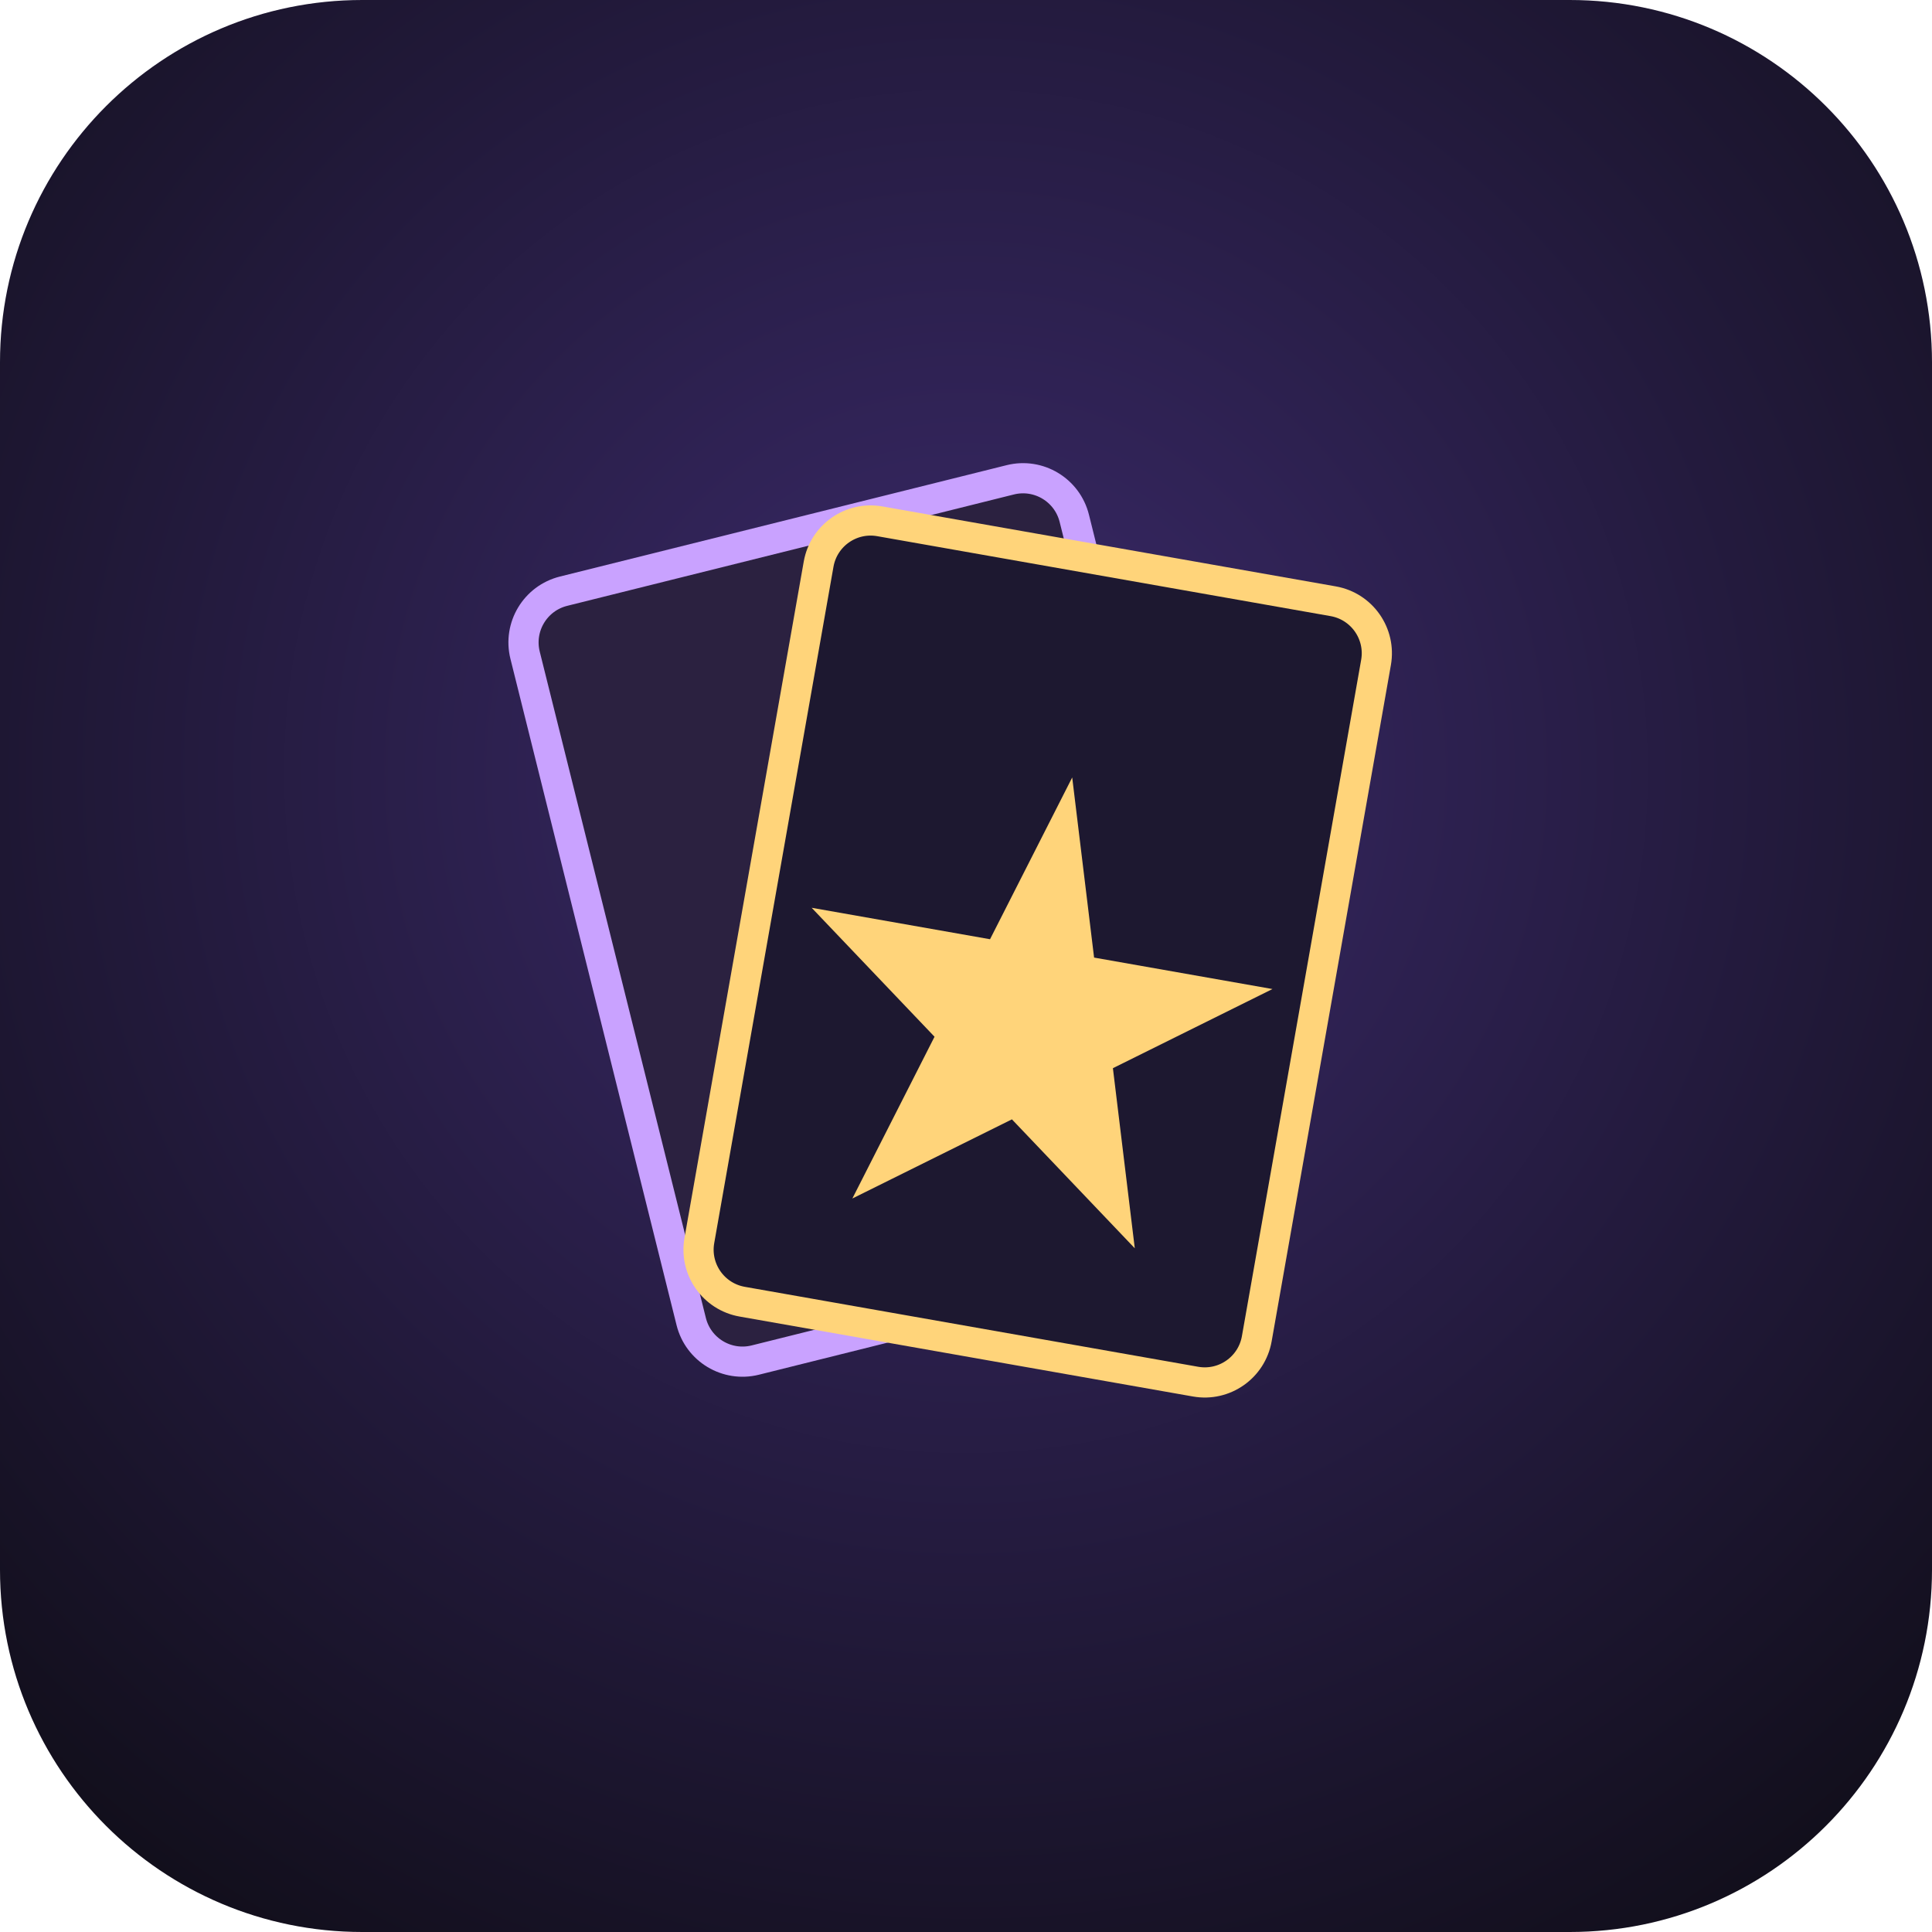
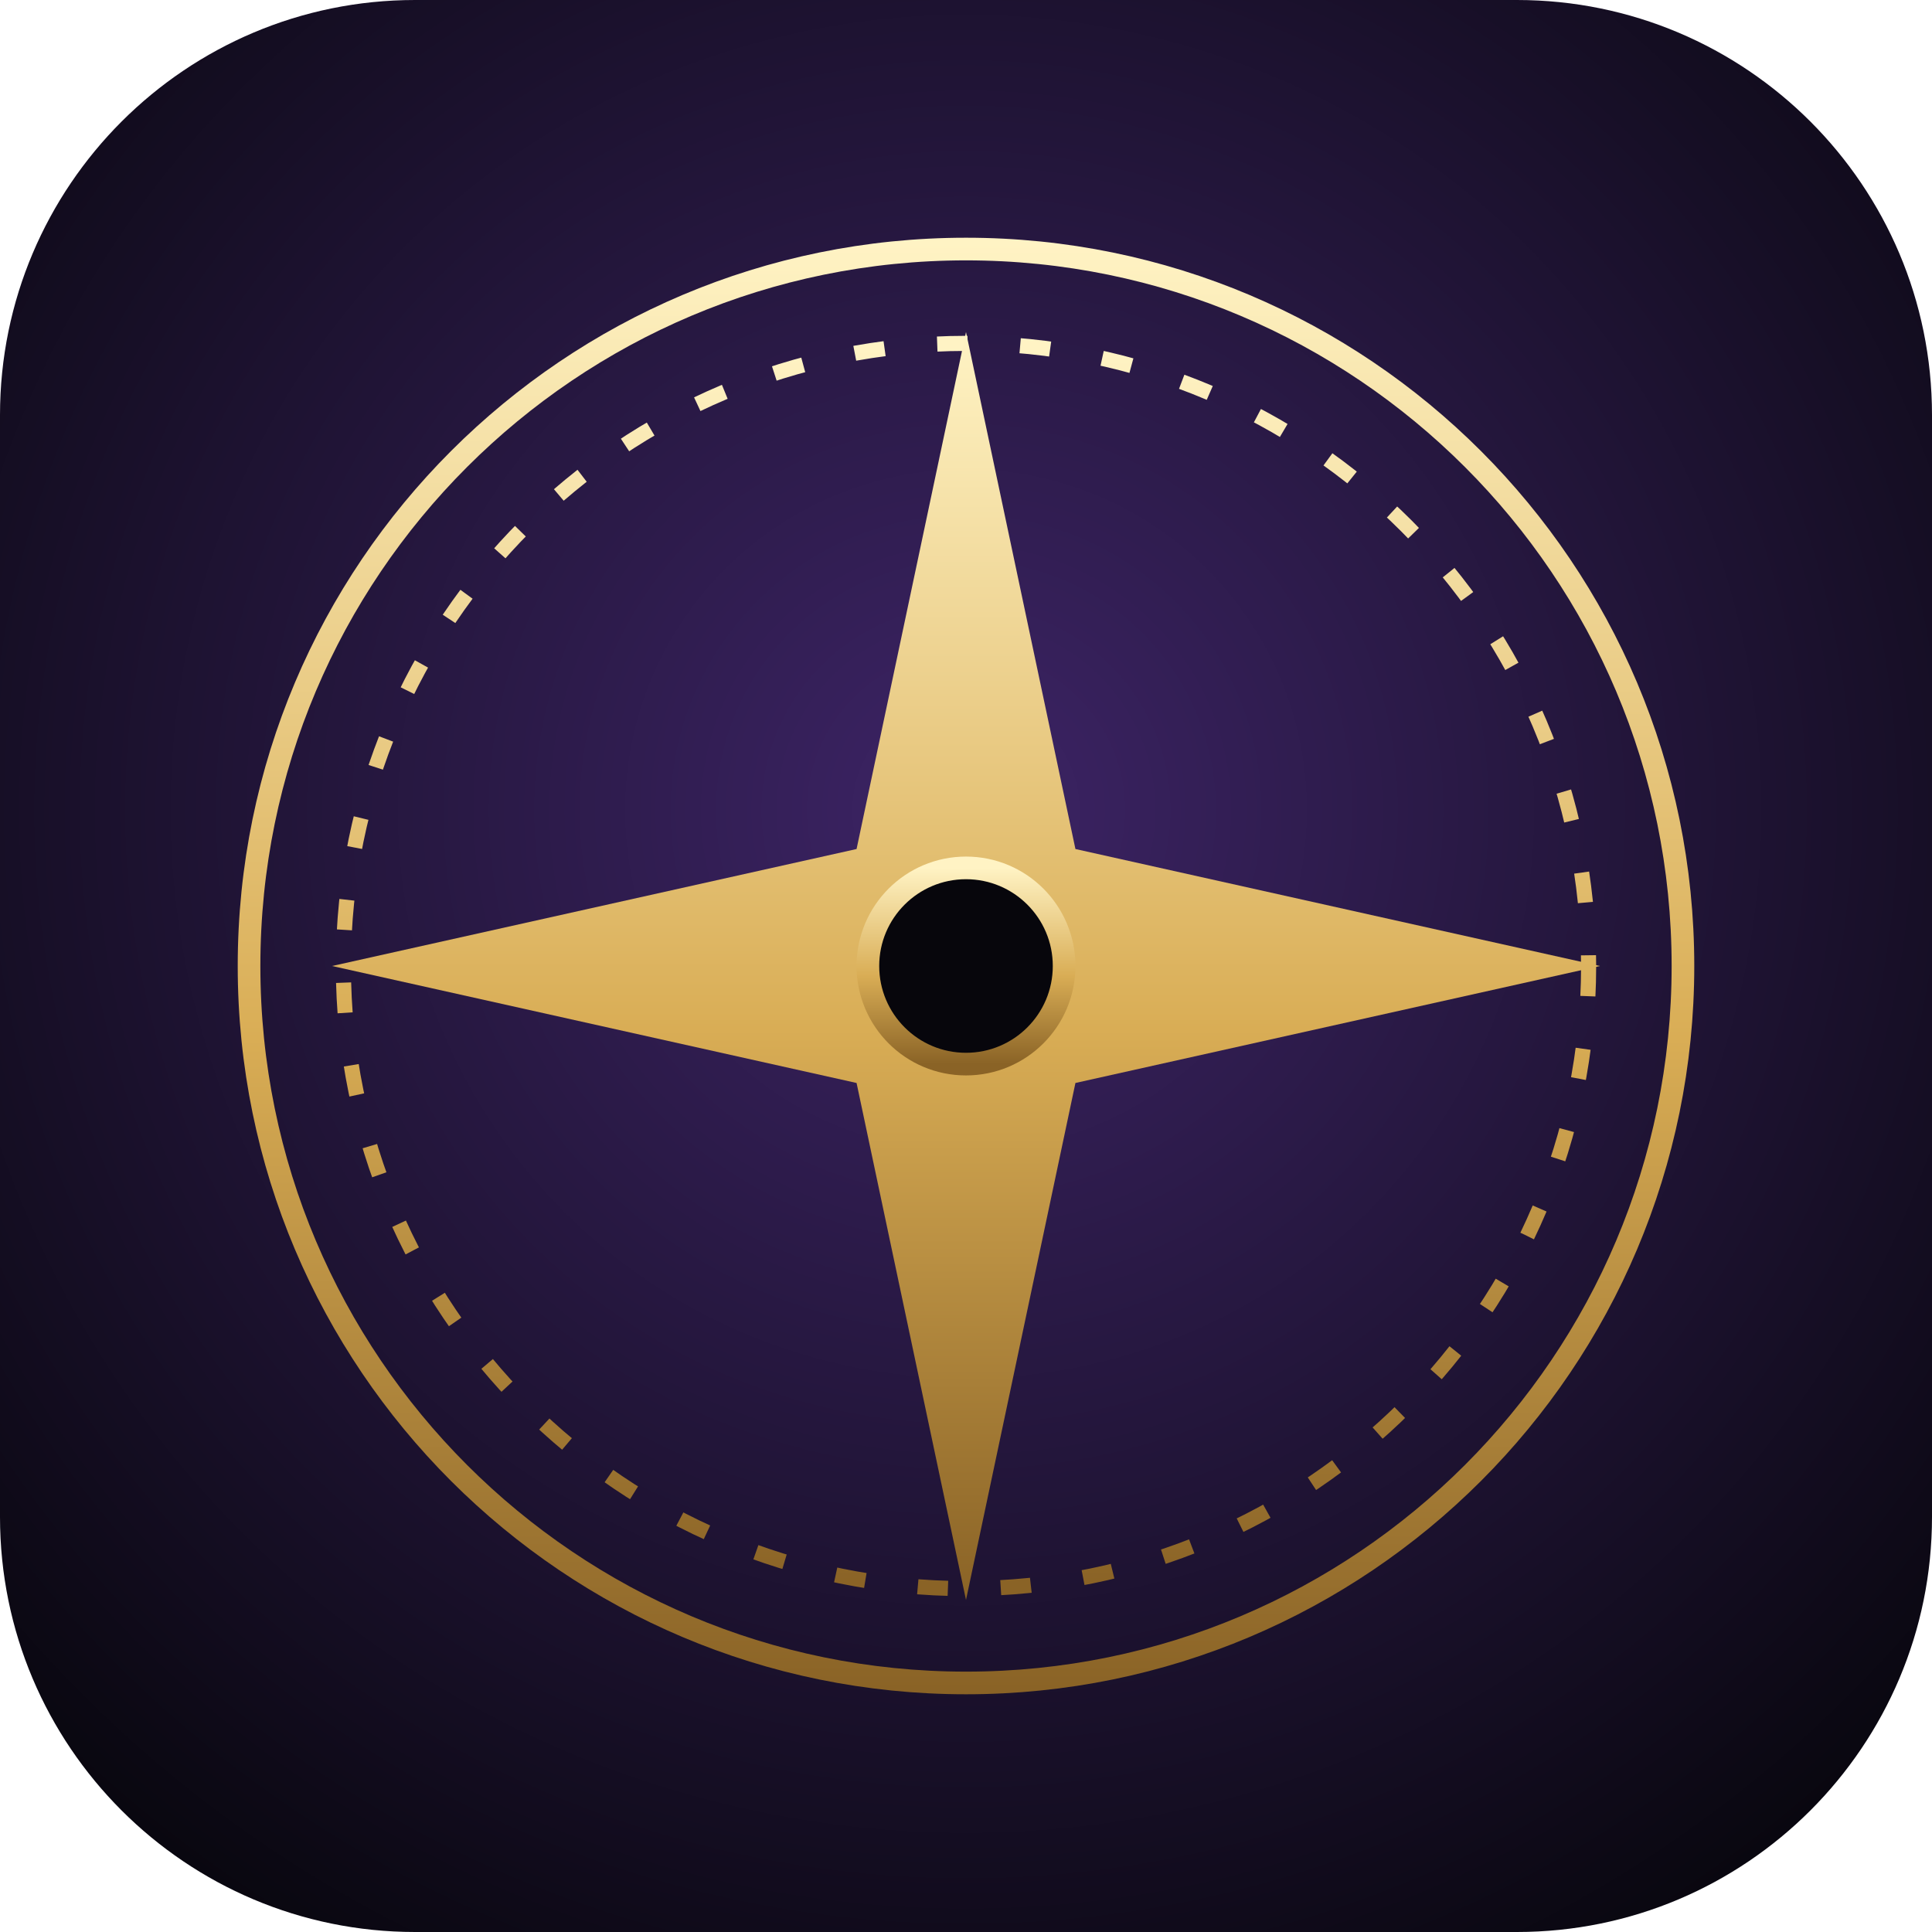
<svg xmlns="http://www.w3.org/2000/svg" viewBox="0 0 512 512">
  <defs>
-     <radialGradient id="g" cx="50%" cy="40%" r="70%">
-       <stop offset="0" stop-color="#3b2a6b" />
-       <stop offset="1" stop-color="#120f1c" />
+     <radialGradient id="g" cx="50%" cy="42%" r="70%">
+       <stop offset="0" stop-color="#3d2466" />
+       <stop offset="1" stop-color="#07060c" />
    </radialGradient>
+     <linearGradient id="gold" x1="0" y1="0" x2="0" y2="1">
+       <stop offset="0" stop-color="#fff3c4" />
+       <stop offset=".55" stop-color="#d9ad55" />
+       <stop offset="1" stop-color="#8a6326" />
+     </linearGradient>
  </defs>
-   <rect width="512" height="512" rx="96" fill="url(#g)" />
-   <g transform="translate(256 262)">
-     <rect x="-92" y="-128" width="150" height="210" rx="14" fill="#2b2140" stroke="#c9a2ff" stroke-width="8" transform="rotate(-14)" />
-     <rect x="-58" y="-118" width="150" height="210" rx="14" fill="#1d1830" stroke="#ffd47a" stroke-width="8" transform="rotate(10)" />
-     <path d="M18 -60 L32 -14 L80 -14 L42 14 L56 60 L18 32 L-20 60 L-6 14 L-44 -14 L4 -14 Z" fill="#ffd47a" transform="rotate(10)" />
+   <rect width="512" height="512" rx="110" fill="url(#g)" />
+   <g fill="none" stroke="url(#gold)" stroke-width="6">
+     <circle cx="256" cy="256" r="190" />
+     <circle cx="256" cy="256" r="165" stroke-dasharray="8 14" stroke-width="4" />
  </g>
+   <path d="M256 88 L285 225 L424 256 L285 287 L256 424 L227 287 L88 256 L227 225 Z" fill="url(#gold)" />
+   <circle cx="256" cy="256" r="26" fill="#07060c" stroke="url(#gold)" stroke-width="6" />
</svg>
